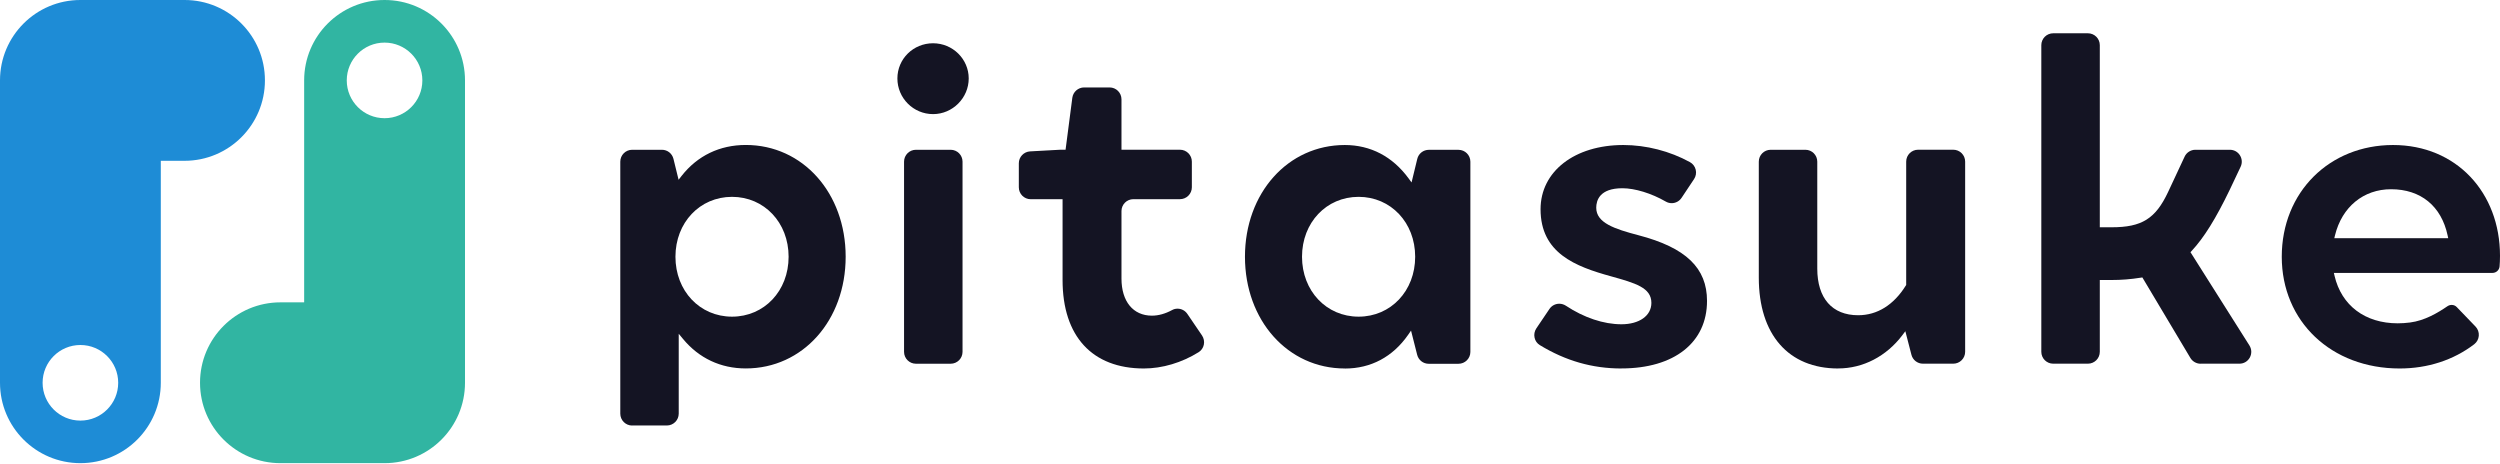
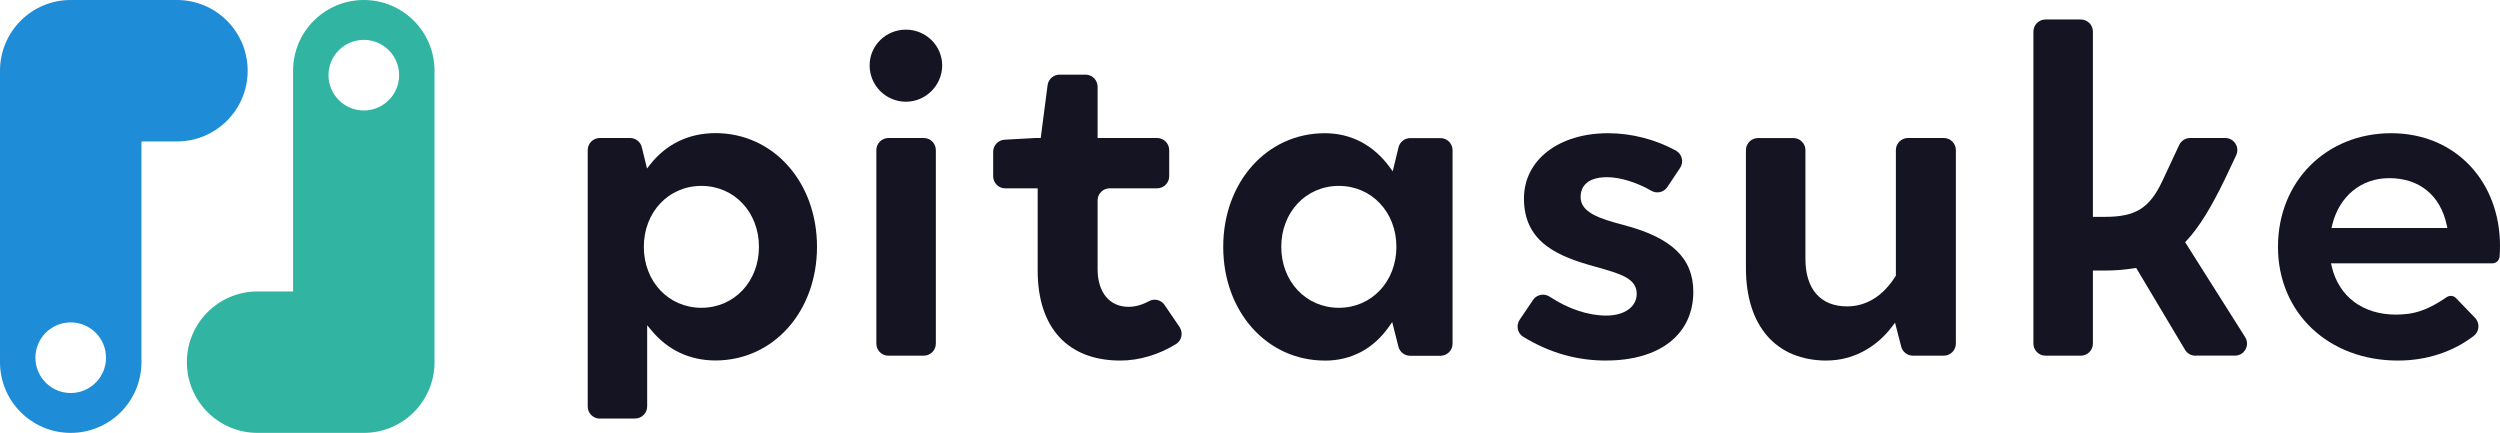
- <svg xmlns="http://www.w3.org/2000/svg" id="_レイヤー_1" data-name="レイヤー 1" viewBox="0 0 525.8 97.42">
+ <svg xmlns="http://www.w3.org/2000/svg" id="_レイヤー_1" data-name="レイヤー 1" viewBox="0 0 516.83 89.49">
  <defs>
    <style>
      .cls-1 {
        fill: #31b5a2;
      }

      .cls-2 {
        fill: #141423;
      }

      .cls-3 {
        fill: #1e8cd6;
      }
    </style>
  </defs>
  <g>
-     <path class="cls-2" d="M132.96,89.5c-1.38,0-2.5-1.12-2.5-2.5v-53c0-1.38,1.12-2.5,2.5-2.5h6.25c1.16,0,2.15.78,2.43,1.9l1.08,4.41.63-.81c3.35-4.26,8.02-6.51,13.51-6.51,11.97,0,21,10.1,21,23.5s-9.03,23.5-21,23.5c-5.29,0-9.86-2.15-13.22-6.22l-.89-1.07v16.79c0,1.38-1.12,2.5-2.5,2.5h-7.3ZM153.96,41.4c-6.78,0-11.9,5.42-11.9,12.6s5.12,12.6,11.9,12.6,11.9-5.42,11.9-12.6-5.12-12.6-11.9-12.6Z" />
-     <path class="cls-2" d="M192.64,76.5c-1.38,0-2.5-1.12-2.5-2.5v-40c0-1.38,1.12-2.5,2.5-2.5h7.3c1.38,0,2.5,1.12,2.5,2.5v40c0,1.38-1.12,2.5-2.5,2.5h-7.3ZM196.24,24c-4.14,0-7.5-3.37-7.5-7.5s3.36-7.4,7.5-7.4,7.5,3.32,7.5,7.4-3.37,7.5-7.5,7.5Z" />
-     <path class="cls-2" d="M240.58,77.5c-10.87,0-17.1-6.78-17.1-18.6v-17h-6.7c-1.38,0-2.5-1.12-2.5-2.5v-5.06c0-1.33,1.04-2.42,2.36-2.5l6.36-.35h1.11s1.42-10.92,1.42-10.92c.16-1.24,1.23-2.18,2.48-2.18h5.36c1.38,0,2.5,1.12,2.5,2.5v10.6h12.3c1.38,0,2.5,1.12,2.5,2.5v5.4c0,1.38-1.12,2.5-2.5,2.5h-9.8c-1.38,0-2.5,1.12-2.5,2.5v14.2c0,4.81,2.45,7.8,6.4,7.8,1.38,0,2.81-.4,4.27-1.19.34-.19.72-.28,1.12-.28.83,0,1.6.41,2.07,1.11l3.08,4.53c.38.57.52,1.27.38,1.94-.14.66-.53,1.22-1.09,1.57-3.54,2.21-7.64,3.43-11.53,3.43Z" />
-     <path class="cls-2" d="M282.84,77.5c-11.97,0-21-10.1-21-23.5s9.03-23.5,21-23.5c5.41,0,10.04,2.42,13.4,7l.64.87,1.2-4.95c.27-1.12,1.27-1.91,2.43-1.91h6.24c1.38,0,2.5,1.12,2.5,2.5v40c0,1.38-1.12,2.5-2.5,2.5h-6.27c-1.15,0-2.14-.78-2.42-1.88l-1.29-5.1-.62.9c-3.23,4.63-7.82,7.08-13.29,7.08ZM285.74,41.4c-6.78,0-11.9,5.42-11.9,12.6s5.12,12.6,11.9,12.6,11.9-5.42,11.9-12.6-5.12-12.6-11.9-12.6Z" />
-     <path class="cls-2" d="M341.01,77.5c-6.11,0-11.73-1.61-17.16-4.92-.57-.35-.96-.9-1.1-1.56-.15-.67-.01-1.38.37-1.95l2.76-4.09c.46-.69,1.24-1.1,2.07-1.1.49,0,.97.15,1.39.42,3.8,2.52,7.95,3.9,11.68,3.9s6.3-1.77,6.3-4.5c0-3.21-3.37-4.15-8.47-5.58-7.51-2.07-14.84-4.87-14.84-14.12,0-7.95,7.16-13.5,17.4-13.5,4.82,0,9.8,1.28,14.02,3.6.61.34,1.04.9,1.21,1.58.17.68.04,1.41-.35,1.99l-2.63,3.95c-.46.69-1.24,1.11-2.07,1.11-.44,0-.87-.12-1.25-.34-2.99-1.73-6.49-2.8-9.12-2.8-4.79,0-5.5,2.57-5.5,4.1,0,3.19,3.85,4.46,8.87,5.78,9.98,2.61,14.43,6.88,14.43,13.82,0,8.76-6.9,14.2-18,14.2Z" />
-     <path class="cls-2" d="M386.61,77.5c-10.46,0-16.7-7.14-16.7-19.1v-24.4c0-1.38,1.12-2.5,2.5-2.5h7.3c1.38,0,2.5,1.12,2.5,2.5v22.5c0,6.23,3.13,9.8,8.6,9.8,4.01,0,7.48-2.16,10.02-6.24l.08-.12v-25.95c0-1.38,1.12-2.5,2.5-2.5h7.4c1.38,0,2.5,1.12,2.5,2.5v40c0,1.38-1.12,2.5-2.5,2.5h-6.38c-1.14,0-2.14-.77-2.42-1.88l-1.28-4.95-.62.83c-3.36,4.45-8.28,7-13.5,7Z" />
-     <path class="cls-2" d="M462.83,76.5c-.88,0-1.7-.47-2.15-1.22l-10.1-16.93-.33.05c-2.14.34-4.08.49-6.12.49h-2.5v15.1c0,1.38-1.12,2.5-2.5,2.5h-7.3c-1.38,0-2.5-1.12-2.5-2.5V9.5c0-1.38,1.12-2.5,2.5-2.5h7.3c1.38,0,2.5,1.12,2.5,2.5v38.3h2.5c6.33,0,9.21-1.79,11.85-7.39l3.49-7.47c.41-.88,1.3-1.44,2.26-1.44h7.26c.86,0,1.65.43,2.11,1.16s.52,1.63.15,2.41l-2.28,4.82c-2.96,6.14-5.44,10.11-8.01,12.87l-.26.28,12.4,19.62c.49.78.52,1.73.08,2.54-.45.81-1.26,1.29-2.19,1.29h-8.15Z" />
-     <path class="cls-2" d="M504.7,77.5c-14.37,0-24.8-9.88-24.8-23.5s10.06-23.5,23.4-23.5,22.5,10.02,22.5,23.3c0,.82-.03,1.57-.09,2.23-.07.78-.71,1.37-1.5,1.37h-33.35l.14.61c1.46,6.25,6.43,9.99,13.29,9.99.84,0,1.71-.06,2.58-.17,3.12-.4,5.85-2.04,7.87-3.42.27-.18.58-.28.9-.28.41,0,.78.16,1.06.45l3.95,4.1c.5.52.75,1.22.69,1.94-.05.71-.41,1.35-.96,1.78-4.37,3.34-9.8,5.1-15.69,5.1ZM502.89,39.8c-5.8,0-10.32,3.71-11.79,9.68l-.15.62h23.96l-.13-.6c-1.32-6.16-5.65-9.7-11.89-9.7Z" />
+     <path class="cls-2" d="M124,86.54c-1.38,0-2.5-1.12-2.5-2.5V31.03c0-1.38,1.12-2.5,2.5-2.5h6.25c1.16,0,2.15.78,2.43,1.9l1.08,4.41.63-.81c3.35-4.26,8.02-6.51,13.51-6.51,11.97,0,21,10.1,21,23.5s-9.03,23.5-21,23.5c-5.29,0-9.86-2.15-13.22-6.22l-.89-1.07v16.79c0,1.38-1.12,2.5-2.5,2.5h-7.3ZM145,38.43c-6.78,0-11.9,5.42-11.9,12.6s5.12,12.6,11.9,12.6,11.9-5.42,11.9-12.6-5.12-12.6-11.9-12.6Z" />
+     <path class="cls-2" d="M183.67,73.54c-1.38,0-2.5-1.12-2.5-2.5V31.03c0-1.38,1.12-2.5,2.5-2.5h7.3c1.38,0,2.5,1.12,2.5,2.5v40c0,1.38-1.12,2.5-2.5,2.5h-7.3ZM187.28,21.03c-4.14,0-7.5-3.37-7.5-7.5s3.36-7.4,7.5-7.4,7.5,3.32,7.5,7.4-3.37,7.5-7.5,7.5Z" />
+     <path class="cls-2" d="M231.62,74.54c-10.87,0-17.1-6.78-17.1-18.6v-17h-6.7c-1.38,0-2.5-1.12-2.5-2.5v-5.06c0-1.33,1.04-2.42,2.36-2.5l6.36-.35h1.11s1.42-10.92,1.42-10.92c.16-1.24,1.23-2.18,2.48-2.18h5.36c1.38,0,2.5,1.12,2.5,2.5v10.6h12.3c1.38,0,2.5,1.12,2.5,2.5v5.4c0,1.38-1.12,2.5-2.5,2.5h-9.8c-1.38,0-2.5,1.12-2.5,2.5v14.2c0,4.81,2.45,7.8,6.4,7.8,1.38,0,2.81-.4,4.27-1.19.34-.19.72-.28,1.12-.28.83,0,1.6.41,2.07,1.11l3.08,4.53c.38.57.52,1.27.38,1.94-.14.66-.53,1.22-1.09,1.57-3.54,2.21-7.64,3.43-11.53,3.43Z" />
+     <path class="cls-2" d="M273.88,74.54c-11.97,0-21-10.1-21-23.5s9.03-23.5,21-23.5c5.41,0,10.04,2.42,13.4,7l.64.87,1.2-4.95c.27-1.12,1.27-1.91,2.43-1.91h6.24c1.38,0,2.5,1.12,2.5,2.5v40c0,1.38-1.12,2.5-2.5,2.5h-6.27c-1.15,0-2.14-.78-2.42-1.88l-1.29-5.1-.62.9c-3.23,4.63-7.82,7.08-13.29,7.08ZM276.78,38.43c-6.78,0-11.9,5.42-11.9,12.6s5.12,12.6,11.9,12.6,11.9-5.42,11.9-12.6-5.12-12.6-11.9-12.6Z" />
+     <path class="cls-2" d="M332.05,74.54c-6.11,0-11.73-1.61-17.16-4.92-.57-.35-.96-.9-1.1-1.56-.15-.67-.01-1.38.37-1.95l2.76-4.09c.46-.69,1.24-1.1,2.07-1.1.49,0,.97.15,1.39.42,3.8,2.52,7.95,3.9,11.68,3.9s6.3-1.77,6.3-4.5c0-3.21-3.37-4.15-8.47-5.58-7.51-2.07-14.84-4.87-14.84-14.12,0-7.95,7.16-13.5,17.4-13.5,4.82,0,9.8,1.28,14.02,3.6.61.34,1.04.9,1.21,1.58.17.68.04,1.41-.35,1.99l-2.63,3.95c-.46.69-1.24,1.11-2.07,1.11-.44,0-.87-.12-1.25-.34-2.99-1.73-6.49-2.8-9.12-2.8-4.79,0-5.5,2.57-5.5,4.1,0,3.19,3.85,4.46,8.87,5.78,9.98,2.61,14.43,6.88,14.43,13.82,0,8.76-6.9,14.2-18,14.2Z" />
+     <path class="cls-2" d="M377.64,74.54c-10.46,0-16.7-7.14-16.7-19.1v-24.4c0-1.38,1.12-2.5,2.5-2.5h7.3c1.38,0,2.5,1.12,2.5,2.5v22.5c0,6.23,3.13,9.8,8.6,9.8,4.01,0,7.48-2.16,10.02-6.24l.08-.12v-25.95c0-1.38,1.12-2.5,2.5-2.5h7.4c1.38,0,2.5,1.12,2.5,2.5v40c0,1.38-1.12,2.5-2.5,2.5h-6.38c-1.14,0-2.14-.77-2.42-1.88l-1.28-4.95-.62.83c-3.36,4.45-8.28,7-13.5,7Z" />
+     <path class="cls-2" d="M453.87,73.54c-.88,0-1.7-.47-2.15-1.22l-10.1-16.93-.33.05c-2.14.34-4.08.49-6.12.49h-2.5v15.1c0,1.38-1.12,2.5-2.5,2.5h-7.3c-1.38,0-2.5-1.12-2.5-2.5V6.53c0-1.38,1.12-2.5,2.5-2.5h7.3c1.38,0,2.5,1.12,2.5,2.5v38.3h2.5c6.33,0,9.21-1.79,11.85-7.39l3.49-7.47c.41-.88,1.3-1.44,2.26-1.44h7.26c.86,0,1.65.43,2.11,1.16s.52,1.63.15,2.41l-2.28,4.82c-2.96,6.14-5.44,10.11-8.01,12.87l-.26.28,12.4,19.62c.49.78.52,1.73.08,2.54-.45.81-1.26,1.29-2.19,1.29h-8.15Z" />
+     <path class="cls-2" d="M495.73,74.54c-14.37,0-24.8-9.88-24.8-23.5s10.06-23.5,23.4-23.5,22.5,10.02,22.5,23.3c0,.82-.03,1.57-.09,2.23-.07.78-.71,1.37-1.5,1.37h-33.35l.14.61c1.46,6.25,6.43,9.99,13.29,9.99.84,0,1.71-.06,2.58-.17,3.12-.4,5.85-2.04,7.87-3.42.27-.18.58-.28.9-.28.41,0,.78.16,1.06.45l3.95,4.1c.5.52.75,1.22.69,1.94-.05.71-.41,1.35-.96,1.78-4.37,3.34-9.8,5.1-15.69,5.1ZM493.93,36.83c-5.8,0-10.32,3.71-11.79,9.68l-.15.62h23.96l-.13-.6c-1.32-6.16-5.65-9.7-11.89-9.7Z" />
  </g>
  <g>
-     <path class="cls-1" d="M80.88,0c-9.34,0-16.91,7.57-16.91,16.91v46.68h-4.99c-9.34,0-16.91,7.57-16.91,16.91h0c0,9.34,7.57,16.91,16.91,16.91h21.91c9.34,0,16.91-7.57,16.91-16.91V16.91c0-9.34-7.57-16.91-16.91-16.91ZM80.88,24.86c-4.39,0-7.95-3.56-7.95-7.95s3.56-7.95,7.95-7.95,7.95,3.56,7.95,7.95-3.56,7.95-7.95,7.95Z" />
-     <path class="cls-3" d="M38.82,0h-21.91C7.57,0,0,7.57,0,16.91v63.59c0,9.34,7.57,16.91,16.91,16.91s16.91-7.57,16.91-16.91v-46.68h4.99c9.34,0,16.91-7.57,16.91-16.91h0C55.73,7.57,48.16,0,38.82,0ZM16.91,88.46c-4.39,0-7.95-3.56-7.95-7.95s3.56-7.95,7.95-7.95,7.95,3.56,7.95,7.95-3.56,7.95-7.95,7.95Z" />
+     <path class="cls-1" d="M75.21,0c-8.07,0-14.62,6.54-14.62,14.62v45.63h-7.34c-8.07,0-14.62,6.54-14.62,14.62h0c0,8.07,6.54,14.62,14.62,14.62h21.96c8.07,0,14.62-6.54,14.62-14.62V14.62c0-8.07-6.54-14.62-14.62-14.62ZM75.21,22.84c-4.03,0-7.3-3.27-7.3-7.3s3.27-7.3,7.3-7.3,7.3,3.27,7.3,7.3-3.27,7.3-7.3,7.3Z" />
+     <path class="cls-3" d="M36.58,0H14.62C6.54,0,0,6.54,0,14.62v60.25c0,8.07,6.54,14.62,14.62,14.62s14.62-6.54,14.62-14.62V29.24h7.34c8.07,0,14.62-6.54,14.62-14.62S44.65,0,36.58,0ZM14.62,81.25c-4.03,0-7.3-3.27-7.3-7.3s3.27-7.3,7.3-7.3,7.3,3.27,7.3,7.3-3.27,7.3-7.3,7.3Z" />
  </g>
</svg>
